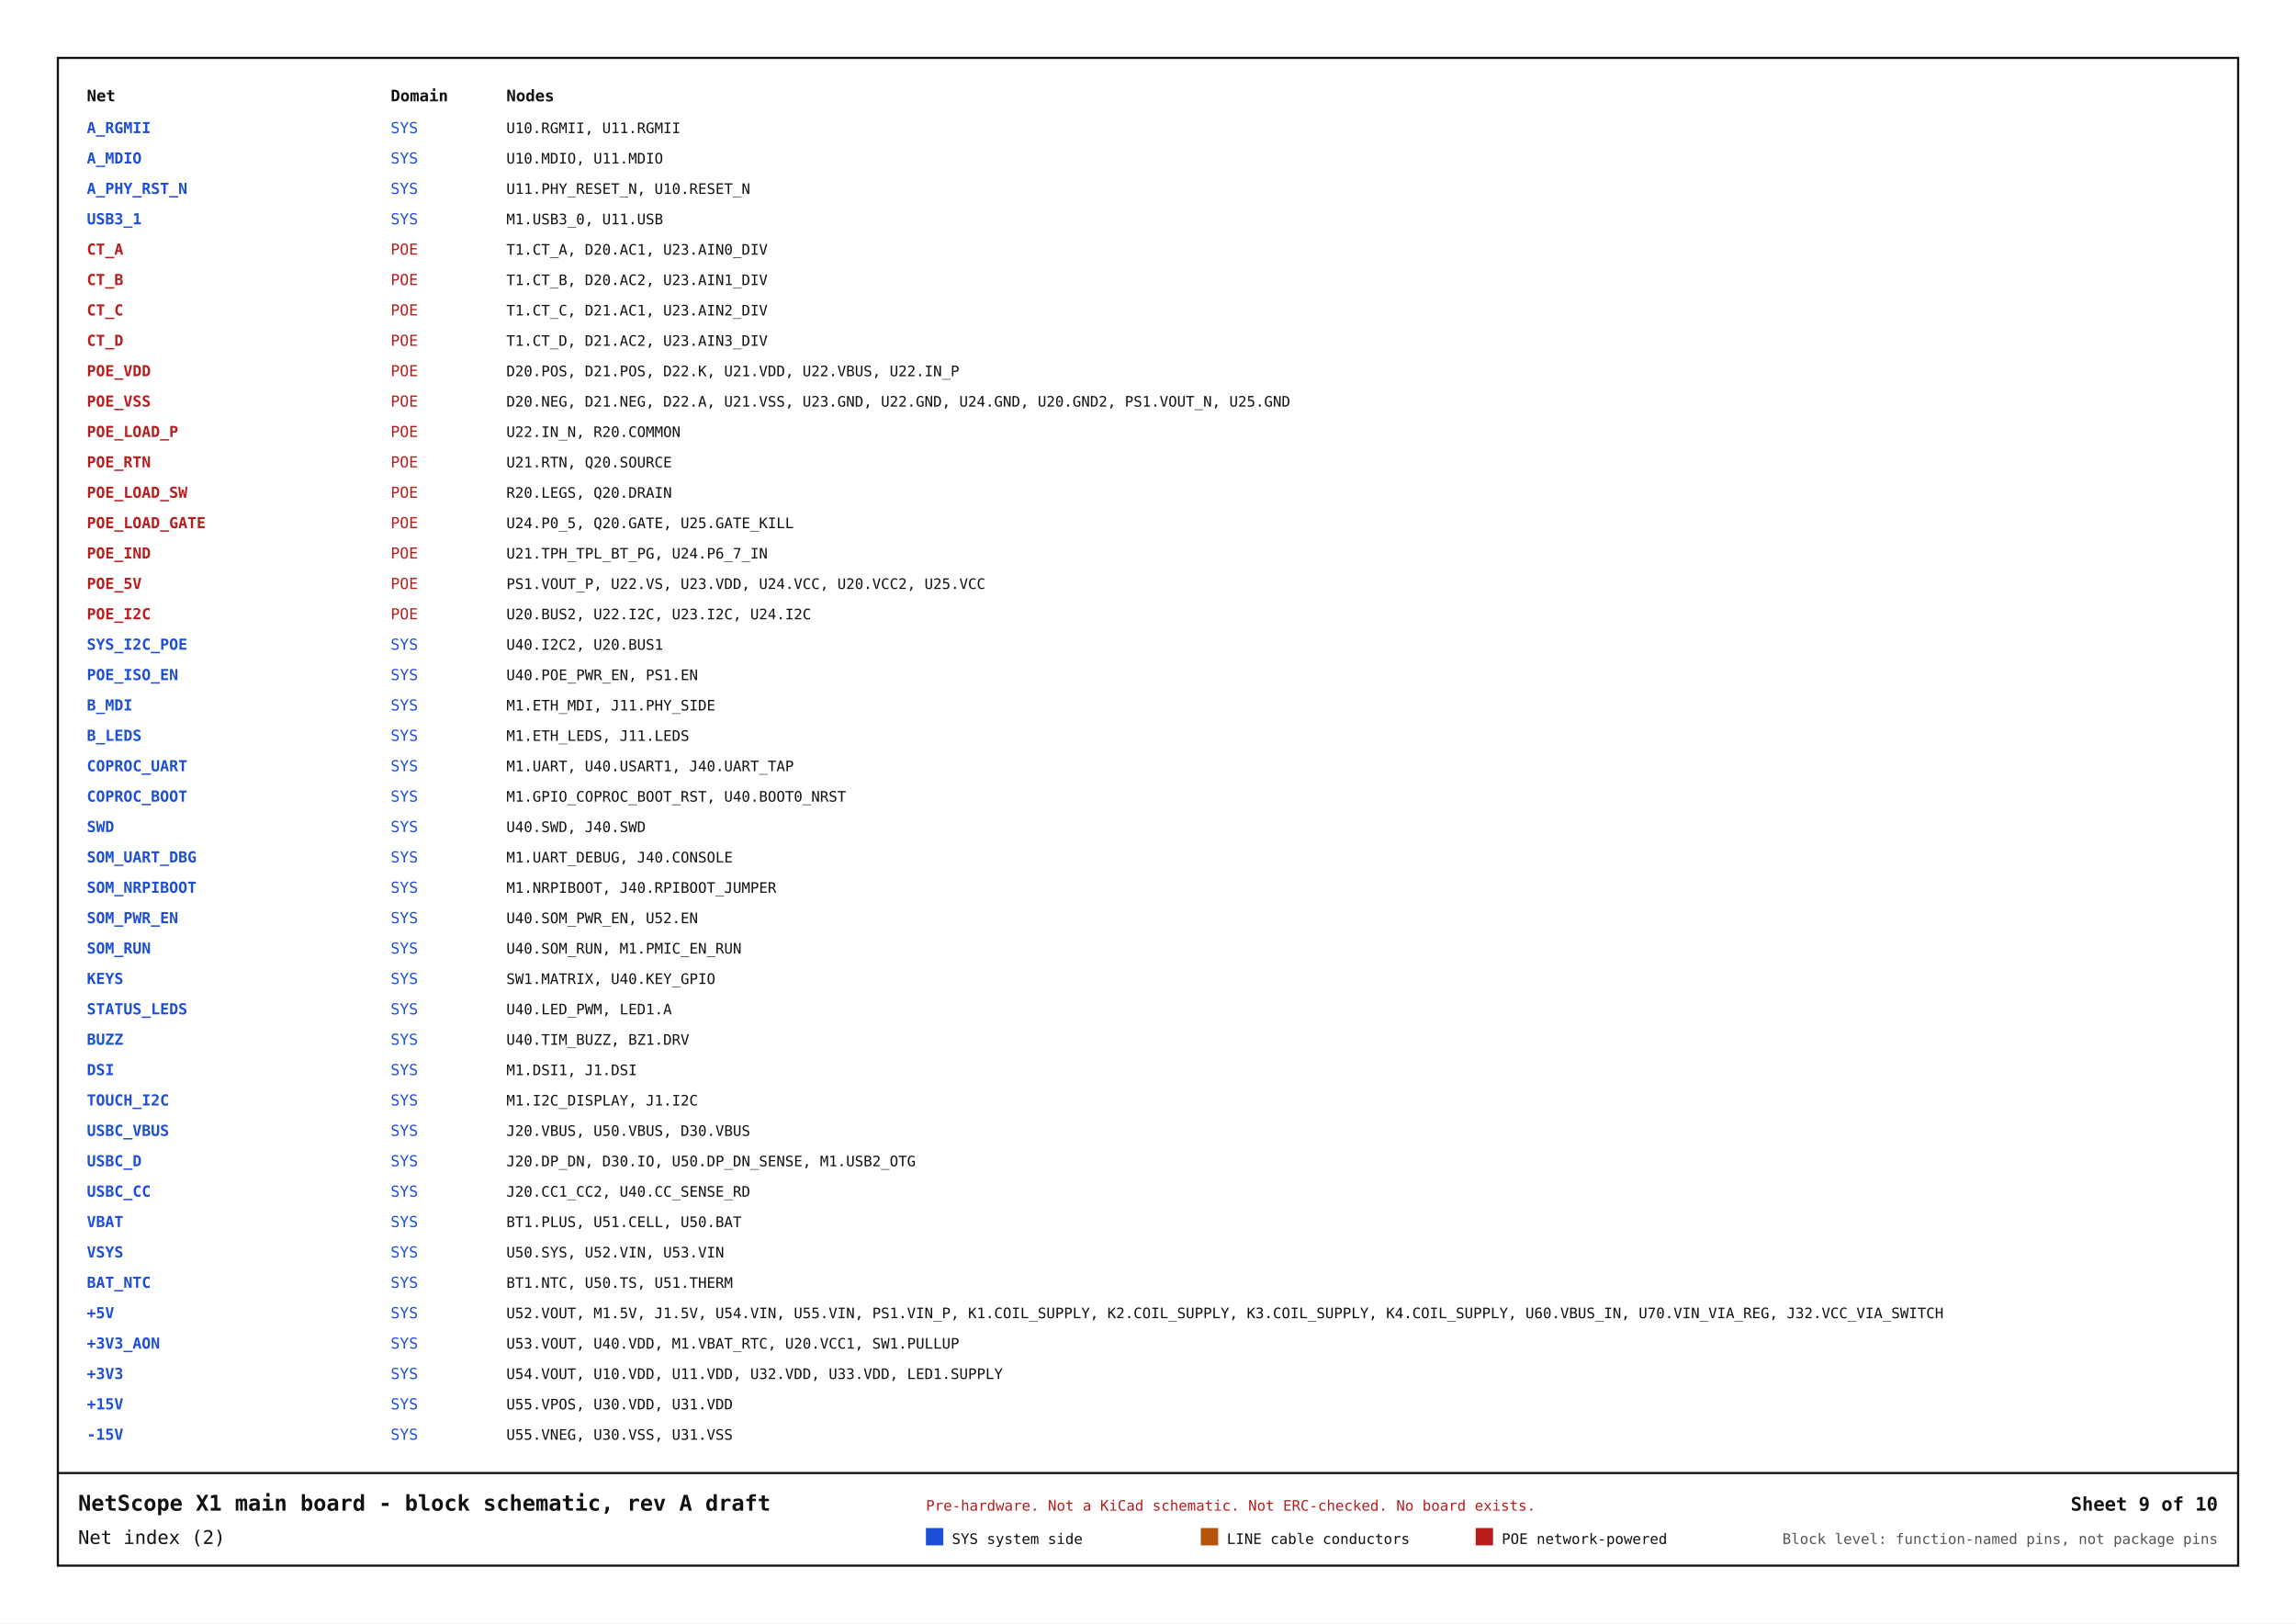
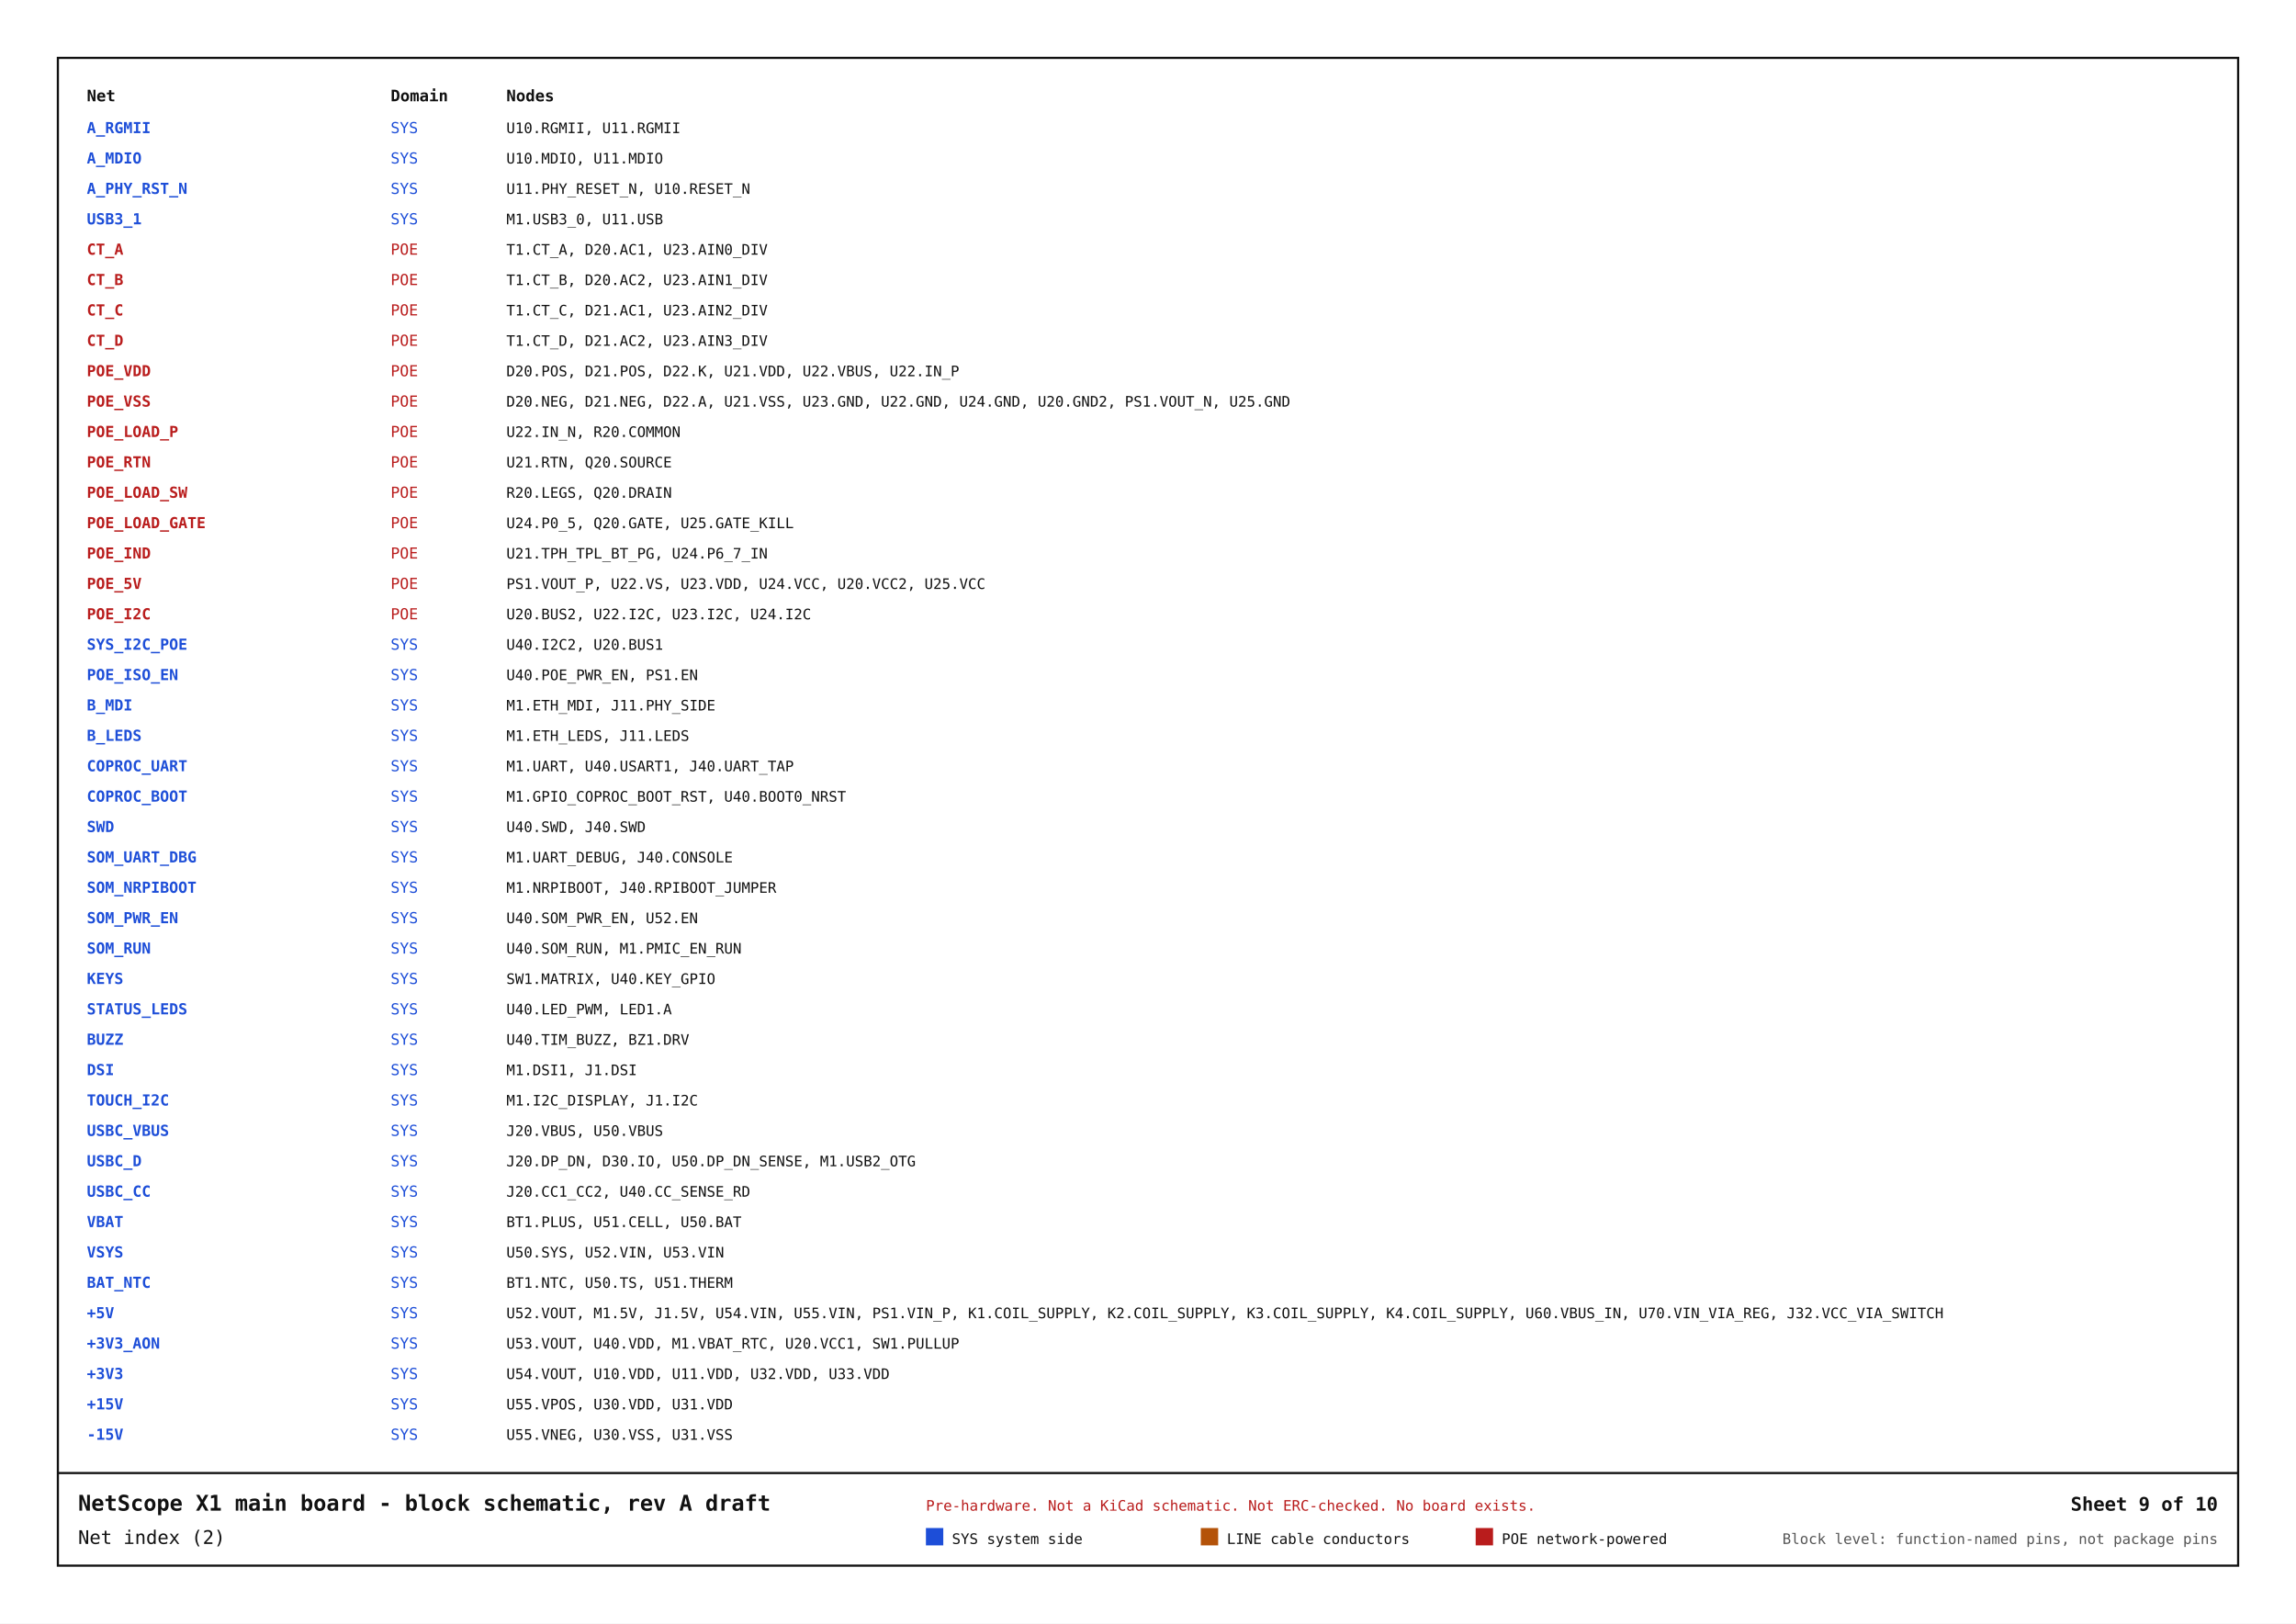
<svg xmlns="http://www.w3.org/2000/svg" viewBox="0 0 1587 1122" width="1587" height="1122">
  <rect width="1587" height="1122" fill="#fff" />
  <text x="60" y="70" font-size="11" fill="#111" text-anchor="start" font-weight="bold" font-family="DejaVu Sans Mono, Menlo, Consolas, monospace">Net</text>
  <text x="270" y="70" font-size="11" fill="#111" text-anchor="start" font-weight="bold" font-family="DejaVu Sans Mono, Menlo, Consolas, monospace">Domain</text>
  <text x="350" y="70" font-size="11" fill="#111" text-anchor="start" font-weight="bold" font-family="DejaVu Sans Mono, Menlo, Consolas, monospace">Nodes</text>
  <text x="60" y="92" font-size="10.5" fill="#1d4ed8" text-anchor="start" font-weight="bold" font-family="DejaVu Sans Mono, Menlo, Consolas, monospace">A_RGMII</text>
  <text x="270" y="92" font-size="10.5" fill="#1d4ed8" text-anchor="start" font-weight="normal" font-family="DejaVu Sans Mono, Menlo, Consolas, monospace">SYS</text>
  <text x="350" y="92" font-size="10" fill="#111" text-anchor="start" font-weight="normal" font-family="DejaVu Sans Mono, Menlo, Consolas, monospace">U10.RGMII, U11.RGMII</text>
  <text x="60" y="113" font-size="10.5" fill="#1d4ed8" text-anchor="start" font-weight="bold" font-family="DejaVu Sans Mono, Menlo, Consolas, monospace">A_MDIO</text>
  <text x="270" y="113" font-size="10.5" fill="#1d4ed8" text-anchor="start" font-weight="normal" font-family="DejaVu Sans Mono, Menlo, Consolas, monospace">SYS</text>
  <text x="350" y="113" font-size="10" fill="#111" text-anchor="start" font-weight="normal" font-family="DejaVu Sans Mono, Menlo, Consolas, monospace">U10.MDIO, U11.MDIO</text>
  <text x="60" y="134" font-size="10.5" fill="#1d4ed8" text-anchor="start" font-weight="bold" font-family="DejaVu Sans Mono, Menlo, Consolas, monospace">A_PHY_RST_N</text>
  <text x="270" y="134" font-size="10.5" fill="#1d4ed8" text-anchor="start" font-weight="normal" font-family="DejaVu Sans Mono, Menlo, Consolas, monospace">SYS</text>
  <text x="350" y="134" font-size="10" fill="#111" text-anchor="start" font-weight="normal" font-family="DejaVu Sans Mono, Menlo, Consolas, monospace">U11.PHY_RESET_N, U10.RESET_N</text>
  <text x="60" y="155" font-size="10.5" fill="#1d4ed8" text-anchor="start" font-weight="bold" font-family="DejaVu Sans Mono, Menlo, Consolas, monospace">USB3_1</text>
  <text x="270" y="155" font-size="10.5" fill="#1d4ed8" text-anchor="start" font-weight="normal" font-family="DejaVu Sans Mono, Menlo, Consolas, monospace">SYS</text>
  <text x="350" y="155" font-size="10" fill="#111" text-anchor="start" font-weight="normal" font-family="DejaVu Sans Mono, Menlo, Consolas, monospace">M1.USB3_0, U11.USB</text>
  <text x="60" y="176" font-size="10.5" fill="#b91c1c" text-anchor="start" font-weight="bold" font-family="DejaVu Sans Mono, Menlo, Consolas, monospace">CT_A</text>
  <text x="270" y="176" font-size="10.5" fill="#b91c1c" text-anchor="start" font-weight="normal" font-family="DejaVu Sans Mono, Menlo, Consolas, monospace">POE</text>
  <text x="350" y="176" font-size="10" fill="#111" text-anchor="start" font-weight="normal" font-family="DejaVu Sans Mono, Menlo, Consolas, monospace">T1.CT_A, D20.AC1, U23.AIN0_DIV</text>
  <text x="60" y="197" font-size="10.5" fill="#b91c1c" text-anchor="start" font-weight="bold" font-family="DejaVu Sans Mono, Menlo, Consolas, monospace">CT_B</text>
  <text x="270" y="197" font-size="10.5" fill="#b91c1c" text-anchor="start" font-weight="normal" font-family="DejaVu Sans Mono, Menlo, Consolas, monospace">POE</text>
  <text x="350" y="197" font-size="10" fill="#111" text-anchor="start" font-weight="normal" font-family="DejaVu Sans Mono, Menlo, Consolas, monospace">T1.CT_B, D20.AC2, U23.AIN1_DIV</text>
  <text x="60" y="218" font-size="10.5" fill="#b91c1c" text-anchor="start" font-weight="bold" font-family="DejaVu Sans Mono, Menlo, Consolas, monospace">CT_C</text>
  <text x="270" y="218" font-size="10.5" fill="#b91c1c" text-anchor="start" font-weight="normal" font-family="DejaVu Sans Mono, Menlo, Consolas, monospace">POE</text>
  <text x="350" y="218" font-size="10" fill="#111" text-anchor="start" font-weight="normal" font-family="DejaVu Sans Mono, Menlo, Consolas, monospace">T1.CT_C, D21.AC1, U23.AIN2_DIV</text>
  <text x="60" y="239" font-size="10.5" fill="#b91c1c" text-anchor="start" font-weight="bold" font-family="DejaVu Sans Mono, Menlo, Consolas, monospace">CT_D</text>
  <text x="270" y="239" font-size="10.5" fill="#b91c1c" text-anchor="start" font-weight="normal" font-family="DejaVu Sans Mono, Menlo, Consolas, monospace">POE</text>
  <text x="350" y="239" font-size="10" fill="#111" text-anchor="start" font-weight="normal" font-family="DejaVu Sans Mono, Menlo, Consolas, monospace">T1.CT_D, D21.AC2, U23.AIN3_DIV</text>
  <text x="60" y="260" font-size="10.5" fill="#b91c1c" text-anchor="start" font-weight="bold" font-family="DejaVu Sans Mono, Menlo, Consolas, monospace">POE_VDD</text>
  <text x="270" y="260" font-size="10.5" fill="#b91c1c" text-anchor="start" font-weight="normal" font-family="DejaVu Sans Mono, Menlo, Consolas, monospace">POE</text>
  <text x="350" y="260" font-size="10" fill="#111" text-anchor="start" font-weight="normal" font-family="DejaVu Sans Mono, Menlo, Consolas, monospace">D20.POS, D21.POS, D22.K, U21.VDD, U22.VBUS, U22.IN_P</text>
  <text x="60" y="281" font-size="10.5" fill="#b91c1c" text-anchor="start" font-weight="bold" font-family="DejaVu Sans Mono, Menlo, Consolas, monospace">POE_VSS</text>
  <text x="270" y="281" font-size="10.5" fill="#b91c1c" text-anchor="start" font-weight="normal" font-family="DejaVu Sans Mono, Menlo, Consolas, monospace">POE</text>
  <text x="350" y="281" font-size="10" fill="#111" text-anchor="start" font-weight="normal" font-family="DejaVu Sans Mono, Menlo, Consolas, monospace">D20.NEG, D21.NEG, D22.A, U21.VSS, U23.GND, U22.GND, U24.GND, U20.GND2, PS1.VOUT_N, U25.GND</text>
  <text x="60" y="302" font-size="10.5" fill="#b91c1c" text-anchor="start" font-weight="bold" font-family="DejaVu Sans Mono, Menlo, Consolas, monospace">POE_LOAD_P</text>
  <text x="270" y="302" font-size="10.5" fill="#b91c1c" text-anchor="start" font-weight="normal" font-family="DejaVu Sans Mono, Menlo, Consolas, monospace">POE</text>
  <text x="350" y="302" font-size="10" fill="#111" text-anchor="start" font-weight="normal" font-family="DejaVu Sans Mono, Menlo, Consolas, monospace">U22.IN_N, R20.COMMON</text>
  <text x="60" y="323" font-size="10.5" fill="#b91c1c" text-anchor="start" font-weight="bold" font-family="DejaVu Sans Mono, Menlo, Consolas, monospace">POE_RTN</text>
  <text x="270" y="323" font-size="10.5" fill="#b91c1c" text-anchor="start" font-weight="normal" font-family="DejaVu Sans Mono, Menlo, Consolas, monospace">POE</text>
  <text x="350" y="323" font-size="10" fill="#111" text-anchor="start" font-weight="normal" font-family="DejaVu Sans Mono, Menlo, Consolas, monospace">U21.RTN, Q20.SOURCE</text>
  <text x="60" y="344" font-size="10.5" fill="#b91c1c" text-anchor="start" font-weight="bold" font-family="DejaVu Sans Mono, Menlo, Consolas, monospace">POE_LOAD_SW</text>
  <text x="270" y="344" font-size="10.5" fill="#b91c1c" text-anchor="start" font-weight="normal" font-family="DejaVu Sans Mono, Menlo, Consolas, monospace">POE</text>
  <text x="350" y="344" font-size="10" fill="#111" text-anchor="start" font-weight="normal" font-family="DejaVu Sans Mono, Menlo, Consolas, monospace">R20.LEGS, Q20.DRAIN</text>
  <text x="60" y="365" font-size="10.5" fill="#b91c1c" text-anchor="start" font-weight="bold" font-family="DejaVu Sans Mono, Menlo, Consolas, monospace">POE_LOAD_GATE</text>
  <text x="270" y="365" font-size="10.5" fill="#b91c1c" text-anchor="start" font-weight="normal" font-family="DejaVu Sans Mono, Menlo, Consolas, monospace">POE</text>
  <text x="350" y="365" font-size="10" fill="#111" text-anchor="start" font-weight="normal" font-family="DejaVu Sans Mono, Menlo, Consolas, monospace">U24.P0_5, Q20.GATE, U25.GATE_KILL</text>
  <text x="60" y="386" font-size="10.5" fill="#b91c1c" text-anchor="start" font-weight="bold" font-family="DejaVu Sans Mono, Menlo, Consolas, monospace">POE_IND</text>
  <text x="270" y="386" font-size="10.5" fill="#b91c1c" text-anchor="start" font-weight="normal" font-family="DejaVu Sans Mono, Menlo, Consolas, monospace">POE</text>
  <text x="350" y="386" font-size="10" fill="#111" text-anchor="start" font-weight="normal" font-family="DejaVu Sans Mono, Menlo, Consolas, monospace">U21.TPH_TPL_BT_PG, U24.P6_7_IN</text>
  <text x="60" y="407" font-size="10.5" fill="#b91c1c" text-anchor="start" font-weight="bold" font-family="DejaVu Sans Mono, Menlo, Consolas, monospace">POE_5V</text>
  <text x="270" y="407" font-size="10.5" fill="#b91c1c" text-anchor="start" font-weight="normal" font-family="DejaVu Sans Mono, Menlo, Consolas, monospace">POE</text>
  <text x="350" y="407" font-size="10" fill="#111" text-anchor="start" font-weight="normal" font-family="DejaVu Sans Mono, Menlo, Consolas, monospace">PS1.VOUT_P, U22.VS, U23.VDD, U24.VCC, U20.VCC2, U25.VCC</text>
  <text x="60" y="428" font-size="10.5" fill="#b91c1c" text-anchor="start" font-weight="bold" font-family="DejaVu Sans Mono, Menlo, Consolas, monospace">POE_I2C</text>
  <text x="270" y="428" font-size="10.5" fill="#b91c1c" text-anchor="start" font-weight="normal" font-family="DejaVu Sans Mono, Menlo, Consolas, monospace">POE</text>
  <text x="350" y="428" font-size="10" fill="#111" text-anchor="start" font-weight="normal" font-family="DejaVu Sans Mono, Menlo, Consolas, monospace">U20.BUS2, U22.I2C, U23.I2C, U24.I2C</text>
  <text x="60" y="449" font-size="10.5" fill="#1d4ed8" text-anchor="start" font-weight="bold" font-family="DejaVu Sans Mono, Menlo, Consolas, monospace">SYS_I2C_POE</text>
  <text x="270" y="449" font-size="10.5" fill="#1d4ed8" text-anchor="start" font-weight="normal" font-family="DejaVu Sans Mono, Menlo, Consolas, monospace">SYS</text>
  <text x="350" y="449" font-size="10" fill="#111" text-anchor="start" font-weight="normal" font-family="DejaVu Sans Mono, Menlo, Consolas, monospace">U40.I2C2, U20.BUS1</text>
  <text x="60" y="470" font-size="10.5" fill="#1d4ed8" text-anchor="start" font-weight="bold" font-family="DejaVu Sans Mono, Menlo, Consolas, monospace">POE_ISO_EN</text>
  <text x="270" y="470" font-size="10.5" fill="#1d4ed8" text-anchor="start" font-weight="normal" font-family="DejaVu Sans Mono, Menlo, Consolas, monospace">SYS</text>
  <text x="350" y="470" font-size="10" fill="#111" text-anchor="start" font-weight="normal" font-family="DejaVu Sans Mono, Menlo, Consolas, monospace">U40.POE_PWR_EN, PS1.EN</text>
  <text x="60" y="491" font-size="10.5" fill="#1d4ed8" text-anchor="start" font-weight="bold" font-family="DejaVu Sans Mono, Menlo, Consolas, monospace">B_MDI</text>
  <text x="270" y="491" font-size="10.5" fill="#1d4ed8" text-anchor="start" font-weight="normal" font-family="DejaVu Sans Mono, Menlo, Consolas, monospace">SYS</text>
  <text x="350" y="491" font-size="10" fill="#111" text-anchor="start" font-weight="normal" font-family="DejaVu Sans Mono, Menlo, Consolas, monospace">M1.ETH_MDI, J11.PHY_SIDE</text>
  <text x="60" y="512" font-size="10.5" fill="#1d4ed8" text-anchor="start" font-weight="bold" font-family="DejaVu Sans Mono, Menlo, Consolas, monospace">B_LEDS</text>
  <text x="270" y="512" font-size="10.5" fill="#1d4ed8" text-anchor="start" font-weight="normal" font-family="DejaVu Sans Mono, Menlo, Consolas, monospace">SYS</text>
  <text x="350" y="512" font-size="10" fill="#111" text-anchor="start" font-weight="normal" font-family="DejaVu Sans Mono, Menlo, Consolas, monospace">M1.ETH_LEDS, J11.LEDS</text>
  <text x="60" y="533" font-size="10.5" fill="#1d4ed8" text-anchor="start" font-weight="bold" font-family="DejaVu Sans Mono, Menlo, Consolas, monospace">COPROC_UART</text>
  <text x="270" y="533" font-size="10.5" fill="#1d4ed8" text-anchor="start" font-weight="normal" font-family="DejaVu Sans Mono, Menlo, Consolas, monospace">SYS</text>
  <text x="350" y="533" font-size="10" fill="#111" text-anchor="start" font-weight="normal" font-family="DejaVu Sans Mono, Menlo, Consolas, monospace">M1.UART, U40.USART1, J40.UART_TAP</text>
  <text x="60" y="554" font-size="10.5" fill="#1d4ed8" text-anchor="start" font-weight="bold" font-family="DejaVu Sans Mono, Menlo, Consolas, monospace">COPROC_BOOT</text>
  <text x="270" y="554" font-size="10.5" fill="#1d4ed8" text-anchor="start" font-weight="normal" font-family="DejaVu Sans Mono, Menlo, Consolas, monospace">SYS</text>
  <text x="350" y="554" font-size="10" fill="#111" text-anchor="start" font-weight="normal" font-family="DejaVu Sans Mono, Menlo, Consolas, monospace">M1.GPIO_COPROC_BOOT_RST, U40.BOOT0_NRST</text>
  <text x="60" y="575" font-size="10.5" fill="#1d4ed8" text-anchor="start" font-weight="bold" font-family="DejaVu Sans Mono, Menlo, Consolas, monospace">SWD</text>
  <text x="270" y="575" font-size="10.5" fill="#1d4ed8" text-anchor="start" font-weight="normal" font-family="DejaVu Sans Mono, Menlo, Consolas, monospace">SYS</text>
  <text x="350" y="575" font-size="10" fill="#111" text-anchor="start" font-weight="normal" font-family="DejaVu Sans Mono, Menlo, Consolas, monospace">U40.SWD, J40.SWD</text>
  <text x="60" y="596" font-size="10.5" fill="#1d4ed8" text-anchor="start" font-weight="bold" font-family="DejaVu Sans Mono, Menlo, Consolas, monospace">SOM_UART_DBG</text>
  <text x="270" y="596" font-size="10.5" fill="#1d4ed8" text-anchor="start" font-weight="normal" font-family="DejaVu Sans Mono, Menlo, Consolas, monospace">SYS</text>
  <text x="350" y="596" font-size="10" fill="#111" text-anchor="start" font-weight="normal" font-family="DejaVu Sans Mono, Menlo, Consolas, monospace">M1.UART_DEBUG, J40.CONSOLE</text>
  <text x="60" y="617" font-size="10.5" fill="#1d4ed8" text-anchor="start" font-weight="bold" font-family="DejaVu Sans Mono, Menlo, Consolas, monospace">SOM_NRPIBOOT</text>
  <text x="270" y="617" font-size="10.5" fill="#1d4ed8" text-anchor="start" font-weight="normal" font-family="DejaVu Sans Mono, Menlo, Consolas, monospace">SYS</text>
  <text x="350" y="617" font-size="10" fill="#111" text-anchor="start" font-weight="normal" font-family="DejaVu Sans Mono, Menlo, Consolas, monospace">M1.NRPIBOOT, J40.RPIBOOT_JUMPER</text>
  <text x="60" y="638" font-size="10.5" fill="#1d4ed8" text-anchor="start" font-weight="bold" font-family="DejaVu Sans Mono, Menlo, Consolas, monospace">SOM_PWR_EN</text>
  <text x="270" y="638" font-size="10.5" fill="#1d4ed8" text-anchor="start" font-weight="normal" font-family="DejaVu Sans Mono, Menlo, Consolas, monospace">SYS</text>
  <text x="350" y="638" font-size="10" fill="#111" text-anchor="start" font-weight="normal" font-family="DejaVu Sans Mono, Menlo, Consolas, monospace">U40.SOM_PWR_EN, U52.EN</text>
  <text x="60" y="659" font-size="10.5" fill="#1d4ed8" text-anchor="start" font-weight="bold" font-family="DejaVu Sans Mono, Menlo, Consolas, monospace">SOM_RUN</text>
  <text x="270" y="659" font-size="10.5" fill="#1d4ed8" text-anchor="start" font-weight="normal" font-family="DejaVu Sans Mono, Menlo, Consolas, monospace">SYS</text>
  <text x="350" y="659" font-size="10" fill="#111" text-anchor="start" font-weight="normal" font-family="DejaVu Sans Mono, Menlo, Consolas, monospace">U40.SOM_RUN, M1.PMIC_EN_RUN</text>
  <text x="60" y="680" font-size="10.5" fill="#1d4ed8" text-anchor="start" font-weight="bold" font-family="DejaVu Sans Mono, Menlo, Consolas, monospace">KEYS</text>
  <text x="270" y="680" font-size="10.5" fill="#1d4ed8" text-anchor="start" font-weight="normal" font-family="DejaVu Sans Mono, Menlo, Consolas, monospace">SYS</text>
  <text x="350" y="680" font-size="10" fill="#111" text-anchor="start" font-weight="normal" font-family="DejaVu Sans Mono, Menlo, Consolas, monospace">SW1.MATRIX, U40.KEY_GPIO</text>
  <text x="60" y="701" font-size="10.5" fill="#1d4ed8" text-anchor="start" font-weight="bold" font-family="DejaVu Sans Mono, Menlo, Consolas, monospace">STATUS_LEDS</text>
  <text x="270" y="701" font-size="10.5" fill="#1d4ed8" text-anchor="start" font-weight="normal" font-family="DejaVu Sans Mono, Menlo, Consolas, monospace">SYS</text>
  <text x="350" y="701" font-size="10" fill="#111" text-anchor="start" font-weight="normal" font-family="DejaVu Sans Mono, Menlo, Consolas, monospace">U40.LED_PWM, LED1.A</text>
  <text x="60" y="722" font-size="10.5" fill="#1d4ed8" text-anchor="start" font-weight="bold" font-family="DejaVu Sans Mono, Menlo, Consolas, monospace">BUZZ</text>
  <text x="270" y="722" font-size="10.5" fill="#1d4ed8" text-anchor="start" font-weight="normal" font-family="DejaVu Sans Mono, Menlo, Consolas, monospace">SYS</text>
  <text x="350" y="722" font-size="10" fill="#111" text-anchor="start" font-weight="normal" font-family="DejaVu Sans Mono, Menlo, Consolas, monospace">U40.TIM_BUZZ, BZ1.DRV</text>
  <text x="60" y="743" font-size="10.5" fill="#1d4ed8" text-anchor="start" font-weight="bold" font-family="DejaVu Sans Mono, Menlo, Consolas, monospace">DSI</text>
  <text x="270" y="743" font-size="10.5" fill="#1d4ed8" text-anchor="start" font-weight="normal" font-family="DejaVu Sans Mono, Menlo, Consolas, monospace">SYS</text>
  <text x="350" y="743" font-size="10" fill="#111" text-anchor="start" font-weight="normal" font-family="DejaVu Sans Mono, Menlo, Consolas, monospace">M1.DSI1, J1.DSI</text>
  <text x="60" y="764" font-size="10.5" fill="#1d4ed8" text-anchor="start" font-weight="bold" font-family="DejaVu Sans Mono, Menlo, Consolas, monospace">TOUCH_I2C</text>
  <text x="270" y="764" font-size="10.5" fill="#1d4ed8" text-anchor="start" font-weight="normal" font-family="DejaVu Sans Mono, Menlo, Consolas, monospace">SYS</text>
  <text x="350" y="764" font-size="10" fill="#111" text-anchor="start" font-weight="normal" font-family="DejaVu Sans Mono, Menlo, Consolas, monospace">M1.I2C_DISPLAY, J1.I2C</text>
  <text x="60" y="785" font-size="10.5" fill="#1d4ed8" text-anchor="start" font-weight="bold" font-family="DejaVu Sans Mono, Menlo, Consolas, monospace">USBC_VBUS</text>
  <text x="270" y="785" font-size="10.5" fill="#1d4ed8" text-anchor="start" font-weight="normal" font-family="DejaVu Sans Mono, Menlo, Consolas, monospace">SYS</text>
-   <text x="350" y="785" font-size="10" fill="#111" text-anchor="start" font-weight="normal" font-family="DejaVu Sans Mono, Menlo, Consolas, monospace">J20.VBUS, U50.VBUS, D30.VBUS</text>
+   <text x="350" y="785" font-size="10" fill="#111" text-anchor="start" font-weight="normal" font-family="DejaVu Sans Mono, Menlo, Consolas, monospace">J20.VBUS, U50.VBUS</text>
  <text x="60" y="806" font-size="10.5" fill="#1d4ed8" text-anchor="start" font-weight="bold" font-family="DejaVu Sans Mono, Menlo, Consolas, monospace">USBC_D</text>
  <text x="270" y="806" font-size="10.5" fill="#1d4ed8" text-anchor="start" font-weight="normal" font-family="DejaVu Sans Mono, Menlo, Consolas, monospace">SYS</text>
  <text x="350" y="806" font-size="10" fill="#111" text-anchor="start" font-weight="normal" font-family="DejaVu Sans Mono, Menlo, Consolas, monospace">J20.DP_DN, D30.IO, U50.DP_DN_SENSE, M1.USB2_OTG</text>
  <text x="60" y="827" font-size="10.5" fill="#1d4ed8" text-anchor="start" font-weight="bold" font-family="DejaVu Sans Mono, Menlo, Consolas, monospace">USBC_CC</text>
  <text x="270" y="827" font-size="10.5" fill="#1d4ed8" text-anchor="start" font-weight="normal" font-family="DejaVu Sans Mono, Menlo, Consolas, monospace">SYS</text>
  <text x="350" y="827" font-size="10" fill="#111" text-anchor="start" font-weight="normal" font-family="DejaVu Sans Mono, Menlo, Consolas, monospace">J20.CC1_CC2, U40.CC_SENSE_RD</text>
  <text x="60" y="848" font-size="10.5" fill="#1d4ed8" text-anchor="start" font-weight="bold" font-family="DejaVu Sans Mono, Menlo, Consolas, monospace">VBAT</text>
  <text x="270" y="848" font-size="10.5" fill="#1d4ed8" text-anchor="start" font-weight="normal" font-family="DejaVu Sans Mono, Menlo, Consolas, monospace">SYS</text>
  <text x="350" y="848" font-size="10" fill="#111" text-anchor="start" font-weight="normal" font-family="DejaVu Sans Mono, Menlo, Consolas, monospace">BT1.PLUS, U51.CELL, U50.BAT</text>
  <text x="60" y="869" font-size="10.5" fill="#1d4ed8" text-anchor="start" font-weight="bold" font-family="DejaVu Sans Mono, Menlo, Consolas, monospace">VSYS</text>
  <text x="270" y="869" font-size="10.5" fill="#1d4ed8" text-anchor="start" font-weight="normal" font-family="DejaVu Sans Mono, Menlo, Consolas, monospace">SYS</text>
  <text x="350" y="869" font-size="10" fill="#111" text-anchor="start" font-weight="normal" font-family="DejaVu Sans Mono, Menlo, Consolas, monospace">U50.SYS, U52.VIN, U53.VIN</text>
  <text x="60" y="890" font-size="10.5" fill="#1d4ed8" text-anchor="start" font-weight="bold" font-family="DejaVu Sans Mono, Menlo, Consolas, monospace">BAT_NTC</text>
  <text x="270" y="890" font-size="10.5" fill="#1d4ed8" text-anchor="start" font-weight="normal" font-family="DejaVu Sans Mono, Menlo, Consolas, monospace">SYS</text>
  <text x="350" y="890" font-size="10" fill="#111" text-anchor="start" font-weight="normal" font-family="DejaVu Sans Mono, Menlo, Consolas, monospace">BT1.NTC, U50.TS, U51.THERM</text>
  <text x="60" y="911" font-size="10.5" fill="#1d4ed8" text-anchor="start" font-weight="bold" font-family="DejaVu Sans Mono, Menlo, Consolas, monospace">+5V</text>
  <text x="270" y="911" font-size="10.5" fill="#1d4ed8" text-anchor="start" font-weight="normal" font-family="DejaVu Sans Mono, Menlo, Consolas, monospace">SYS</text>
  <text x="350" y="911" font-size="10" fill="#111" text-anchor="start" font-weight="normal" font-family="DejaVu Sans Mono, Menlo, Consolas, monospace">U52.VOUT, M1.5V, J1.5V, U54.VIN, U55.VIN, PS1.VIN_P, K1.COIL_SUPPLY, K2.COIL_SUPPLY, K3.COIL_SUPPLY, K4.COIL_SUPPLY, U60.VBUS_IN, U70.VIN_VIA_REG, J32.VCC_VIA_SWITCH</text>
  <text x="60" y="932" font-size="10.5" fill="#1d4ed8" text-anchor="start" font-weight="bold" font-family="DejaVu Sans Mono, Menlo, Consolas, monospace">+3V3_AON</text>
  <text x="270" y="932" font-size="10.5" fill="#1d4ed8" text-anchor="start" font-weight="normal" font-family="DejaVu Sans Mono, Menlo, Consolas, monospace">SYS</text>
  <text x="350" y="932" font-size="10" fill="#111" text-anchor="start" font-weight="normal" font-family="DejaVu Sans Mono, Menlo, Consolas, monospace">U53.VOUT, U40.VDD, M1.VBAT_RTC, U20.VCC1, SW1.PULLUP</text>
  <text x="60" y="953" font-size="10.5" fill="#1d4ed8" text-anchor="start" font-weight="bold" font-family="DejaVu Sans Mono, Menlo, Consolas, monospace">+3V3</text>
  <text x="270" y="953" font-size="10.5" fill="#1d4ed8" text-anchor="start" font-weight="normal" font-family="DejaVu Sans Mono, Menlo, Consolas, monospace">SYS</text>
-   <text x="350" y="953" font-size="10" fill="#111" text-anchor="start" font-weight="normal" font-family="DejaVu Sans Mono, Menlo, Consolas, monospace">U54.VOUT, U10.VDD, U11.VDD, U32.VDD, U33.VDD, LED1.SUPPLY</text>
+   <text x="350" y="953" font-size="10" fill="#111" text-anchor="start" font-weight="normal" font-family="DejaVu Sans Mono, Menlo, Consolas, monospace">U54.VOUT, U10.VDD, U11.VDD, U32.VDD, U33.VDD</text>
  <text x="60" y="974" font-size="10.5" fill="#1d4ed8" text-anchor="start" font-weight="bold" font-family="DejaVu Sans Mono, Menlo, Consolas, monospace">+15V</text>
  <text x="270" y="974" font-size="10.5" fill="#1d4ed8" text-anchor="start" font-weight="normal" font-family="DejaVu Sans Mono, Menlo, Consolas, monospace">SYS</text>
  <text x="350" y="974" font-size="10" fill="#111" text-anchor="start" font-weight="normal" font-family="DejaVu Sans Mono, Menlo, Consolas, monospace">U55.VPOS, U30.VDD, U31.VDD</text>
  <text x="60" y="995" font-size="10.5" fill="#1d4ed8" text-anchor="start" font-weight="bold" font-family="DejaVu Sans Mono, Menlo, Consolas, monospace">-15V</text>
  <text x="270" y="995" font-size="10.5" fill="#1d4ed8" text-anchor="start" font-weight="normal" font-family="DejaVu Sans Mono, Menlo, Consolas, monospace">SYS</text>
  <text x="350" y="995" font-size="10" fill="#111" text-anchor="start" font-weight="normal" font-family="DejaVu Sans Mono, Menlo, Consolas, monospace">U55.VNEG, U30.VSS, U31.VSS</text>
  <rect x="40" y="40" width="1507" height="1042" fill="none" stroke="#111" stroke-width="1.5" />
  <line x1="40" y1="1018" x2="1547" y2="1018" stroke="#111" stroke-width="1.5" />
  <text x="54" y="1044" font-size="15" fill="#111" text-anchor="start" font-weight="bold" font-family="DejaVu Sans Mono, Menlo, Consolas, monospace">NetScope X1 main board - block schematic, rev A draft</text>
  <text x="54" y="1067" font-size="13" fill="#111" text-anchor="start" font-weight="normal" font-family="DejaVu Sans Mono, Menlo, Consolas, monospace">Net index (2)</text>
  <text x="640" y="1044" font-size="10" fill="#b91c1c" text-anchor="start" font-weight="normal" font-family="DejaVu Sans Mono, Menlo, Consolas, monospace">Pre-hardware. Not a KiCad schematic. Not ERC-checked. No board exists.</text>
  <rect x="640" y="1056" width="12" height="12" fill="#1d4ed8" />
  <text x="658" y="1067" font-size="10" fill="#111" text-anchor="start" font-weight="normal" font-family="DejaVu Sans Mono, Menlo, Consolas, monospace">SYS  system side</text>
  <rect x="830" y="1056" width="12" height="12" fill="#b45309" />
  <text x="848" y="1067" font-size="10" fill="#111" text-anchor="start" font-weight="normal" font-family="DejaVu Sans Mono, Menlo, Consolas, monospace">LINE  cable conductors</text>
  <rect x="1020" y="1056" width="12" height="12" fill="#b91c1c" />
  <text x="1038" y="1067" font-size="10" fill="#111" text-anchor="start" font-weight="normal" font-family="DejaVu Sans Mono, Menlo, Consolas, monospace">POE  network-powered</text>
  <text x="1533" y="1044" font-size="13" fill="#111" text-anchor="end" font-weight="bold" font-family="DejaVu Sans Mono, Menlo, Consolas, monospace">Sheet 9 of 10</text>
  <text x="1533" y="1067" font-size="10" fill="#555" text-anchor="end" font-weight="normal" font-family="DejaVu Sans Mono, Menlo, Consolas, monospace">Block level: function-named pins, not package pins</text>
</svg>
